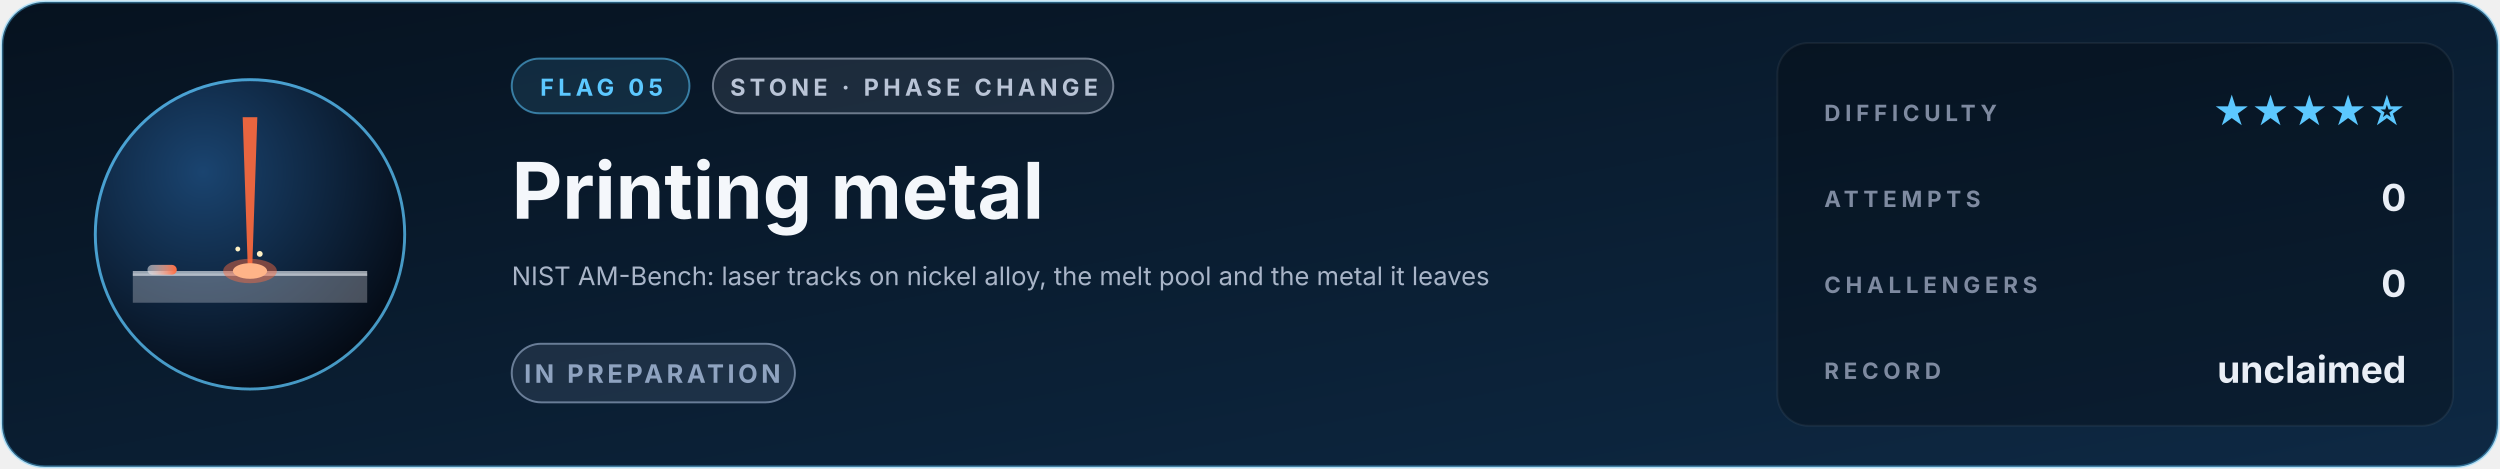
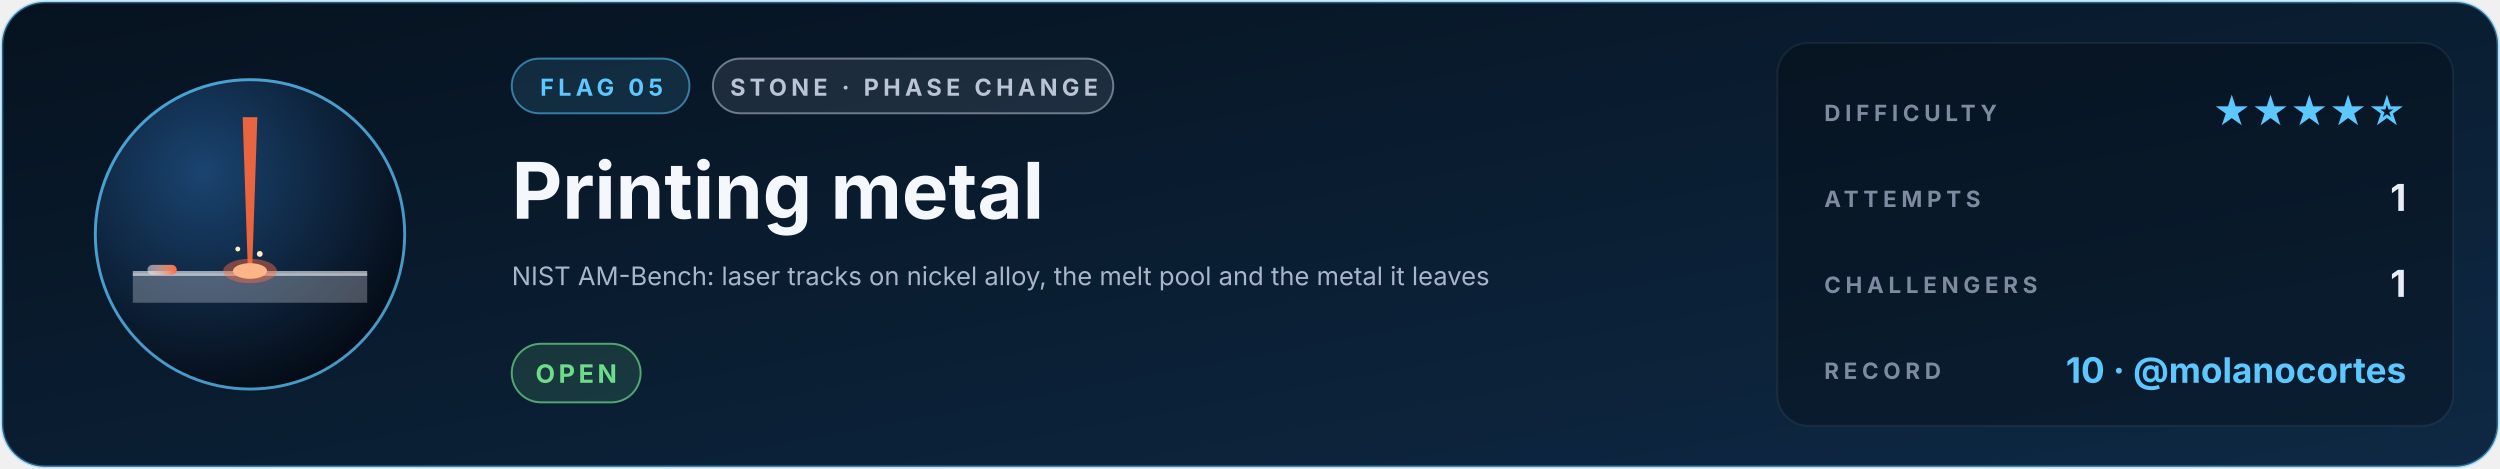
<svg xmlns="http://www.w3.org/2000/svg" width="1280" height="240" viewBox="0 0 1280 240" font-family="-apple-system, 'Segoe UI', Inter, Helvetica, Arial, sans-serif" role="img">
  <defs>
    <linearGradient id="bg" x1="0" y1="0" x2="1" y2="1">
      <stop offset="0" stop-color="#06121f" />
      <stop offset="1" stop-color="#0e2944" />
    </linearGradient>
    <linearGradient id="shine" x1="0" y1="0" x2="1" y2="0">
      <stop offset="0" stop-color="#ffffff" stop-opacity="0" />
      <stop offset="0.5" stop-color="#ffffff" stop-opacity="0.10" />
      <stop offset="1" stop-color="#ffffff" stop-opacity="0" />
    </linearGradient>
    <clipPath id="card">
      <rect x="1" y="1" width="1278" height="238" rx="22" />
    </clipPath>
    <radialGradient id="core-flag" cx="35%" cy="30%" r="75%">
      <stop offset="0" stop-color="#1a4470" />
      <stop offset="1" stop-color="#040a14" />
    </radialGradient>
    <radialGradient id="core-semi-holy-grail" cx="35%" cy="30%" r="75%">
      <stop offset="0" stop-color="#444d5e" />
      <stop offset="1" stop-color="#05070c" />
    </radialGradient>
    <radialGradient id="core-holy-grail" cx="35%" cy="30%" r="75%">
      <stop offset="0" stop-color="#6b4e12" />
      <stop offset="1" stop-color="#0b0702" />
    </radialGradient>
    <radialGradient id="core-trial" cx="35%" cy="30%" r="75%">
      <stop offset="0" stop-color="#1c4d2e" />
      <stop offset="1" stop-color="#030a05" />
    </radialGradient>
    <filter id="blur" x="-50%" y="-50%" width="200%" height="200%">
      <feGaussianBlur stdDeviation="9" />
    </filter>
  </defs>
  <g clip-path="url(#card)">
    <rect width="1280" height="240" fill="url(#bg)" />
  </g>
  <rect x="1" y="1" width="1278" height="238" rx="22" fill="none" stroke="#5cc8ff" stroke-opacity="0.4" stroke-width="1.5" />
  <circle cx="128" cy="120" r="80" fill="url(#core-flag)" />
  <circle cx="128" cy="120" r="79.2" fill="none" stroke="#5cc8ff" stroke-width="1.5" stroke-opacity="0.75" />
  <g transform="translate(128.0 120.0) scale(1.250)">
    <defs>
      <linearGradient id="g-metal-printing-t" x1="0" y1="0" x2="1" y2="0">
        <stop offset="0" stop-color="#f3f6fb" stop-opacity="0.5" />
        <stop offset="1" stop-color="#ff6a3d" />
      </linearGradient>
    </defs>
    <path d="M -48 16 L 48 16 L 48 28 L -48 28 Z" fill="#f3f6fb" opacity="0.28" />
    <line x1="-48" y1="16" x2="48" y2="16" stroke="#f3f6fb" stroke-width="2" opacity="0.6" />
    <rect x="-42" y="12.5" width="12" height="4" rx="2" fill="url(#g-metal-printing-t)">
      <animate attributeName="width" from="12" to="74" dur="3.2s" repeatCount="indefinite" />
    </rect>
    <g>
      <animateTransform attributeName="transform" type="translate" from="-30 0" to="32 0" dur="3.2s" repeatCount="indefinite" />
      <path d="M -3 -48 L 3 -48 L 0.9 14 L -0.9 14 Z" fill="#ff6a3d" opacity="0.9">
        <animate attributeName="opacity" values="0.6;1;0.6" dur="0.4s" repeatCount="indefinite" />
      </path>
      <ellipse cx="0" cy="15" rx="7" ry="3.2" fill="#fff1c4" />
      <ellipse cx="0" cy="15" rx="11" ry="5" fill="#ff6a3d" opacity="0.45" />
      <circle cx="4" cy="8" r="1.2" fill="#fff1c4">
        <animate attributeName="cy" values="12;-2" dur="0.8s" repeatCount="indefinite" />
      </circle>
      <circle cx="-5" cy="6" r="1" fill="#fff1c4">
        <animate attributeName="cy" values="12;0" dur="1.1s" repeatCount="indefinite" />
      </circle>
    </g>
  </g>
  <rect x="262" y="30" width="91" height="28" rx="14" fill="#5cc8ff" fill-opacity="0.12" stroke="#5cc8ff" stroke-opacity="0.55" />
  <text x="308" y="49" text-anchor="middle" fill="#5cc8ff" font-size="12" font-weight="700" letter-spacing="2.2">FLAG 05</text>
  <rect x="365" y="30" width="205" height="28" rx="14" fill="#b9c4d6" fill-opacity="0.12" stroke="#b9c4d6" stroke-opacity="0.55" />
  <text x="468" y="49" text-anchor="middle" fill="#b9c4d6" font-size="12" font-weight="700" letter-spacing="2.2">STONE · PHASE CHANGE</text>
  <text x="262" y="112" fill="#f4f7fb" font-size="40.0" font-weight="700">Printing metal</text>
  <text x="262" y="146" fill="#a9b5c8" font-size="13.1">NIST AM-Bench: laser tracks on nickel alloy, the melt pool and the metal it leaves</text>
-   <rect x="262" y="176" width="145" height="30" rx="15" fill="#8fa3c0" fill-opacity="0.14" stroke="#8fa3c0" stroke-opacity="0.7" />
-   <text x="334" y="196" text-anchor="middle" fill="#8fa3c0" font-size="13" font-weight="700" letter-spacing="1.8">IN PREPARATION</text>
+   <rect x="262" y="176" width="66" height="30" rx="15" fill="#6fdc8c" fill-opacity="0.14" stroke="#6fdc8c" stroke-opacity="0.7" />
+   <text x="295" y="196" text-anchor="middle" fill="#6fdc8c" font-size="13" font-weight="700" letter-spacing="1.8">OPEN</text>
  <rect x="910" y="22" width="346" height="196" rx="16" fill="#000000" fill-opacity="0.26" stroke="#ffffff" stroke-opacity="0.06" />
  <text x="934" y="62" fill="#7e8aa0" font-size="11.5" font-weight="700" letter-spacing="2.4">DIFFICULTY</text>
  <text x="1232" y="64" text-anchor="end" fill="#5cc8ff" font-size="19" font-weight="700">★★★★☆</text>
  <text x="934" y="106" fill="#7e8aa0" font-size="11.5" font-weight="700" letter-spacing="2.4">ATTEMPTS</text>
-   <text x="1232" y="108" text-anchor="end" fill="#e9eef6" font-size="19" font-weight="700">0</text>
+   <text x="1232" y="108" text-anchor="end" fill="#e9eef6" font-size="19" font-weight="700">1</text>
  <text x="934" y="150" fill="#7e8aa0" font-size="11.5" font-weight="700" letter-spacing="2.4">CHALLENGERS</text>
-   <text x="1232" y="152" text-anchor="end" fill="#e9eef6" font-size="19" font-weight="700">0</text>
+   <text x="1232" y="152" text-anchor="end" fill="#e9eef6" font-size="19" font-weight="700">1</text>
  <text x="934" y="194" fill="#7e8aa0" font-size="11.5" font-weight="700" letter-spacing="2.4">RECORD</text>
-   <text x="1232" y="196" text-anchor="end" fill="#e9eef6" font-size="19" font-weight="700">unclaimed</text>
+   <text x="1232" y="196" text-anchor="end" fill="#5cc8ff" font-size="18" font-weight="700">10 · @molanocortes</text>
</svg>
